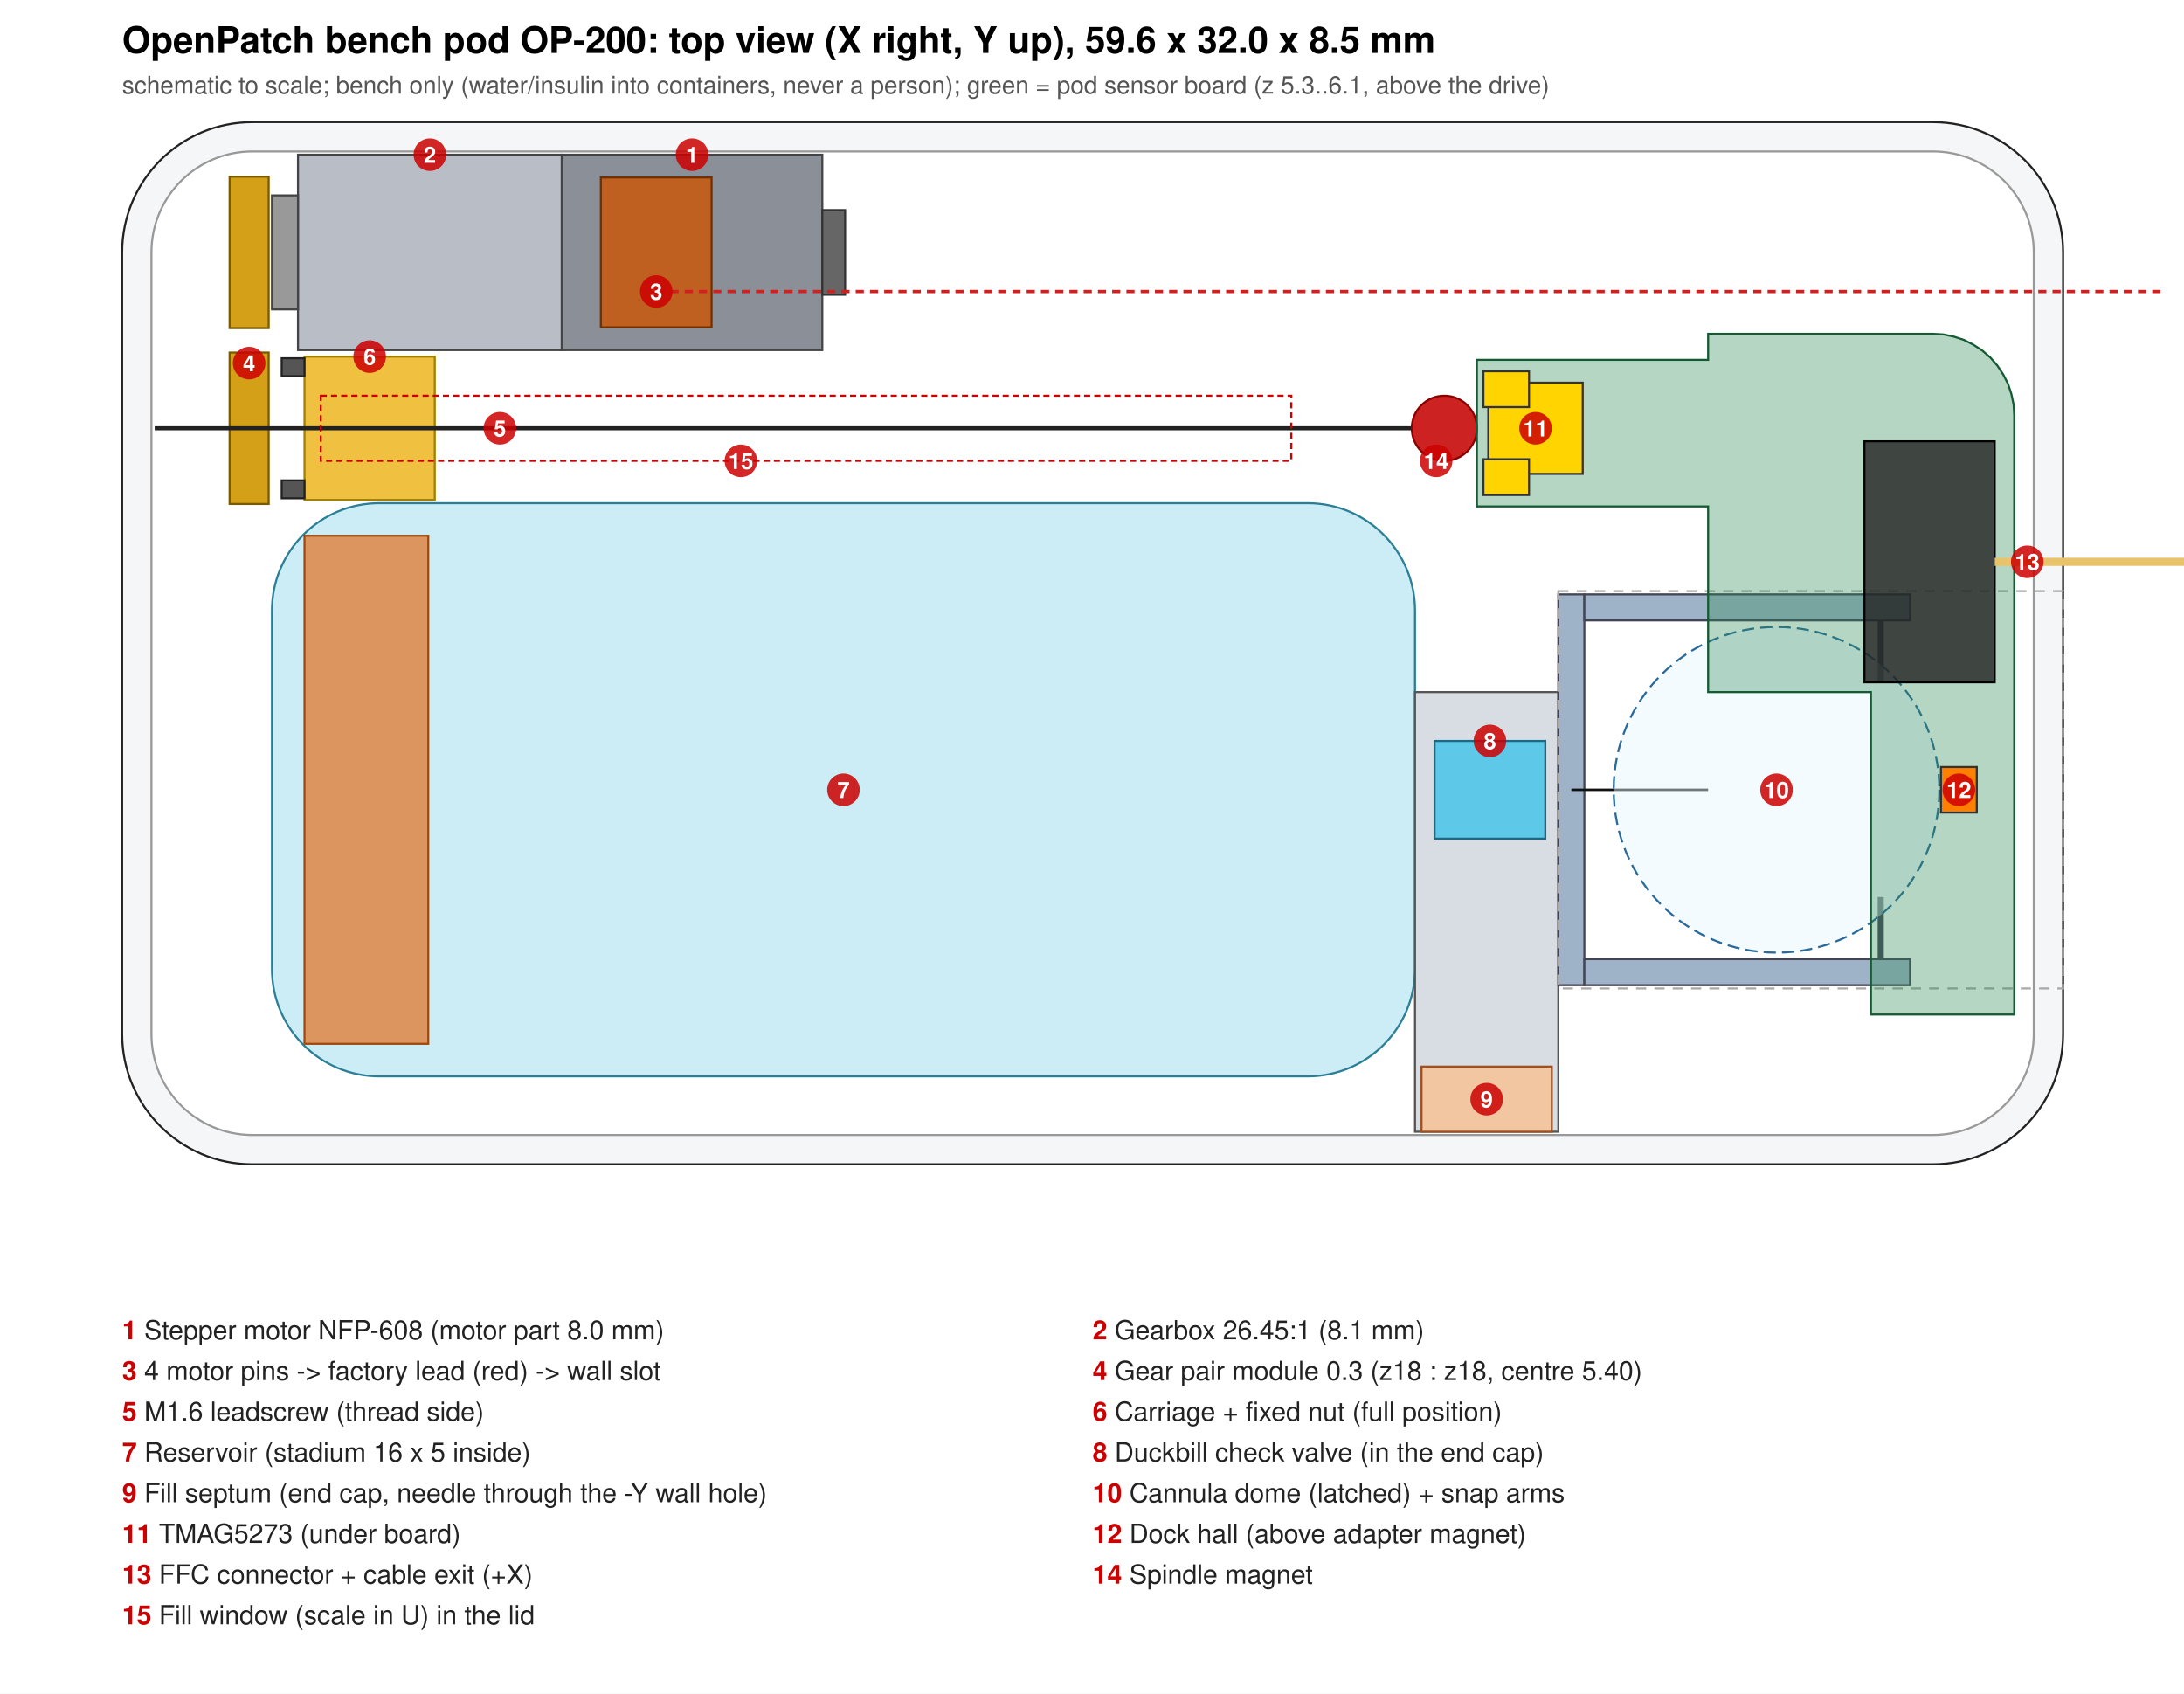
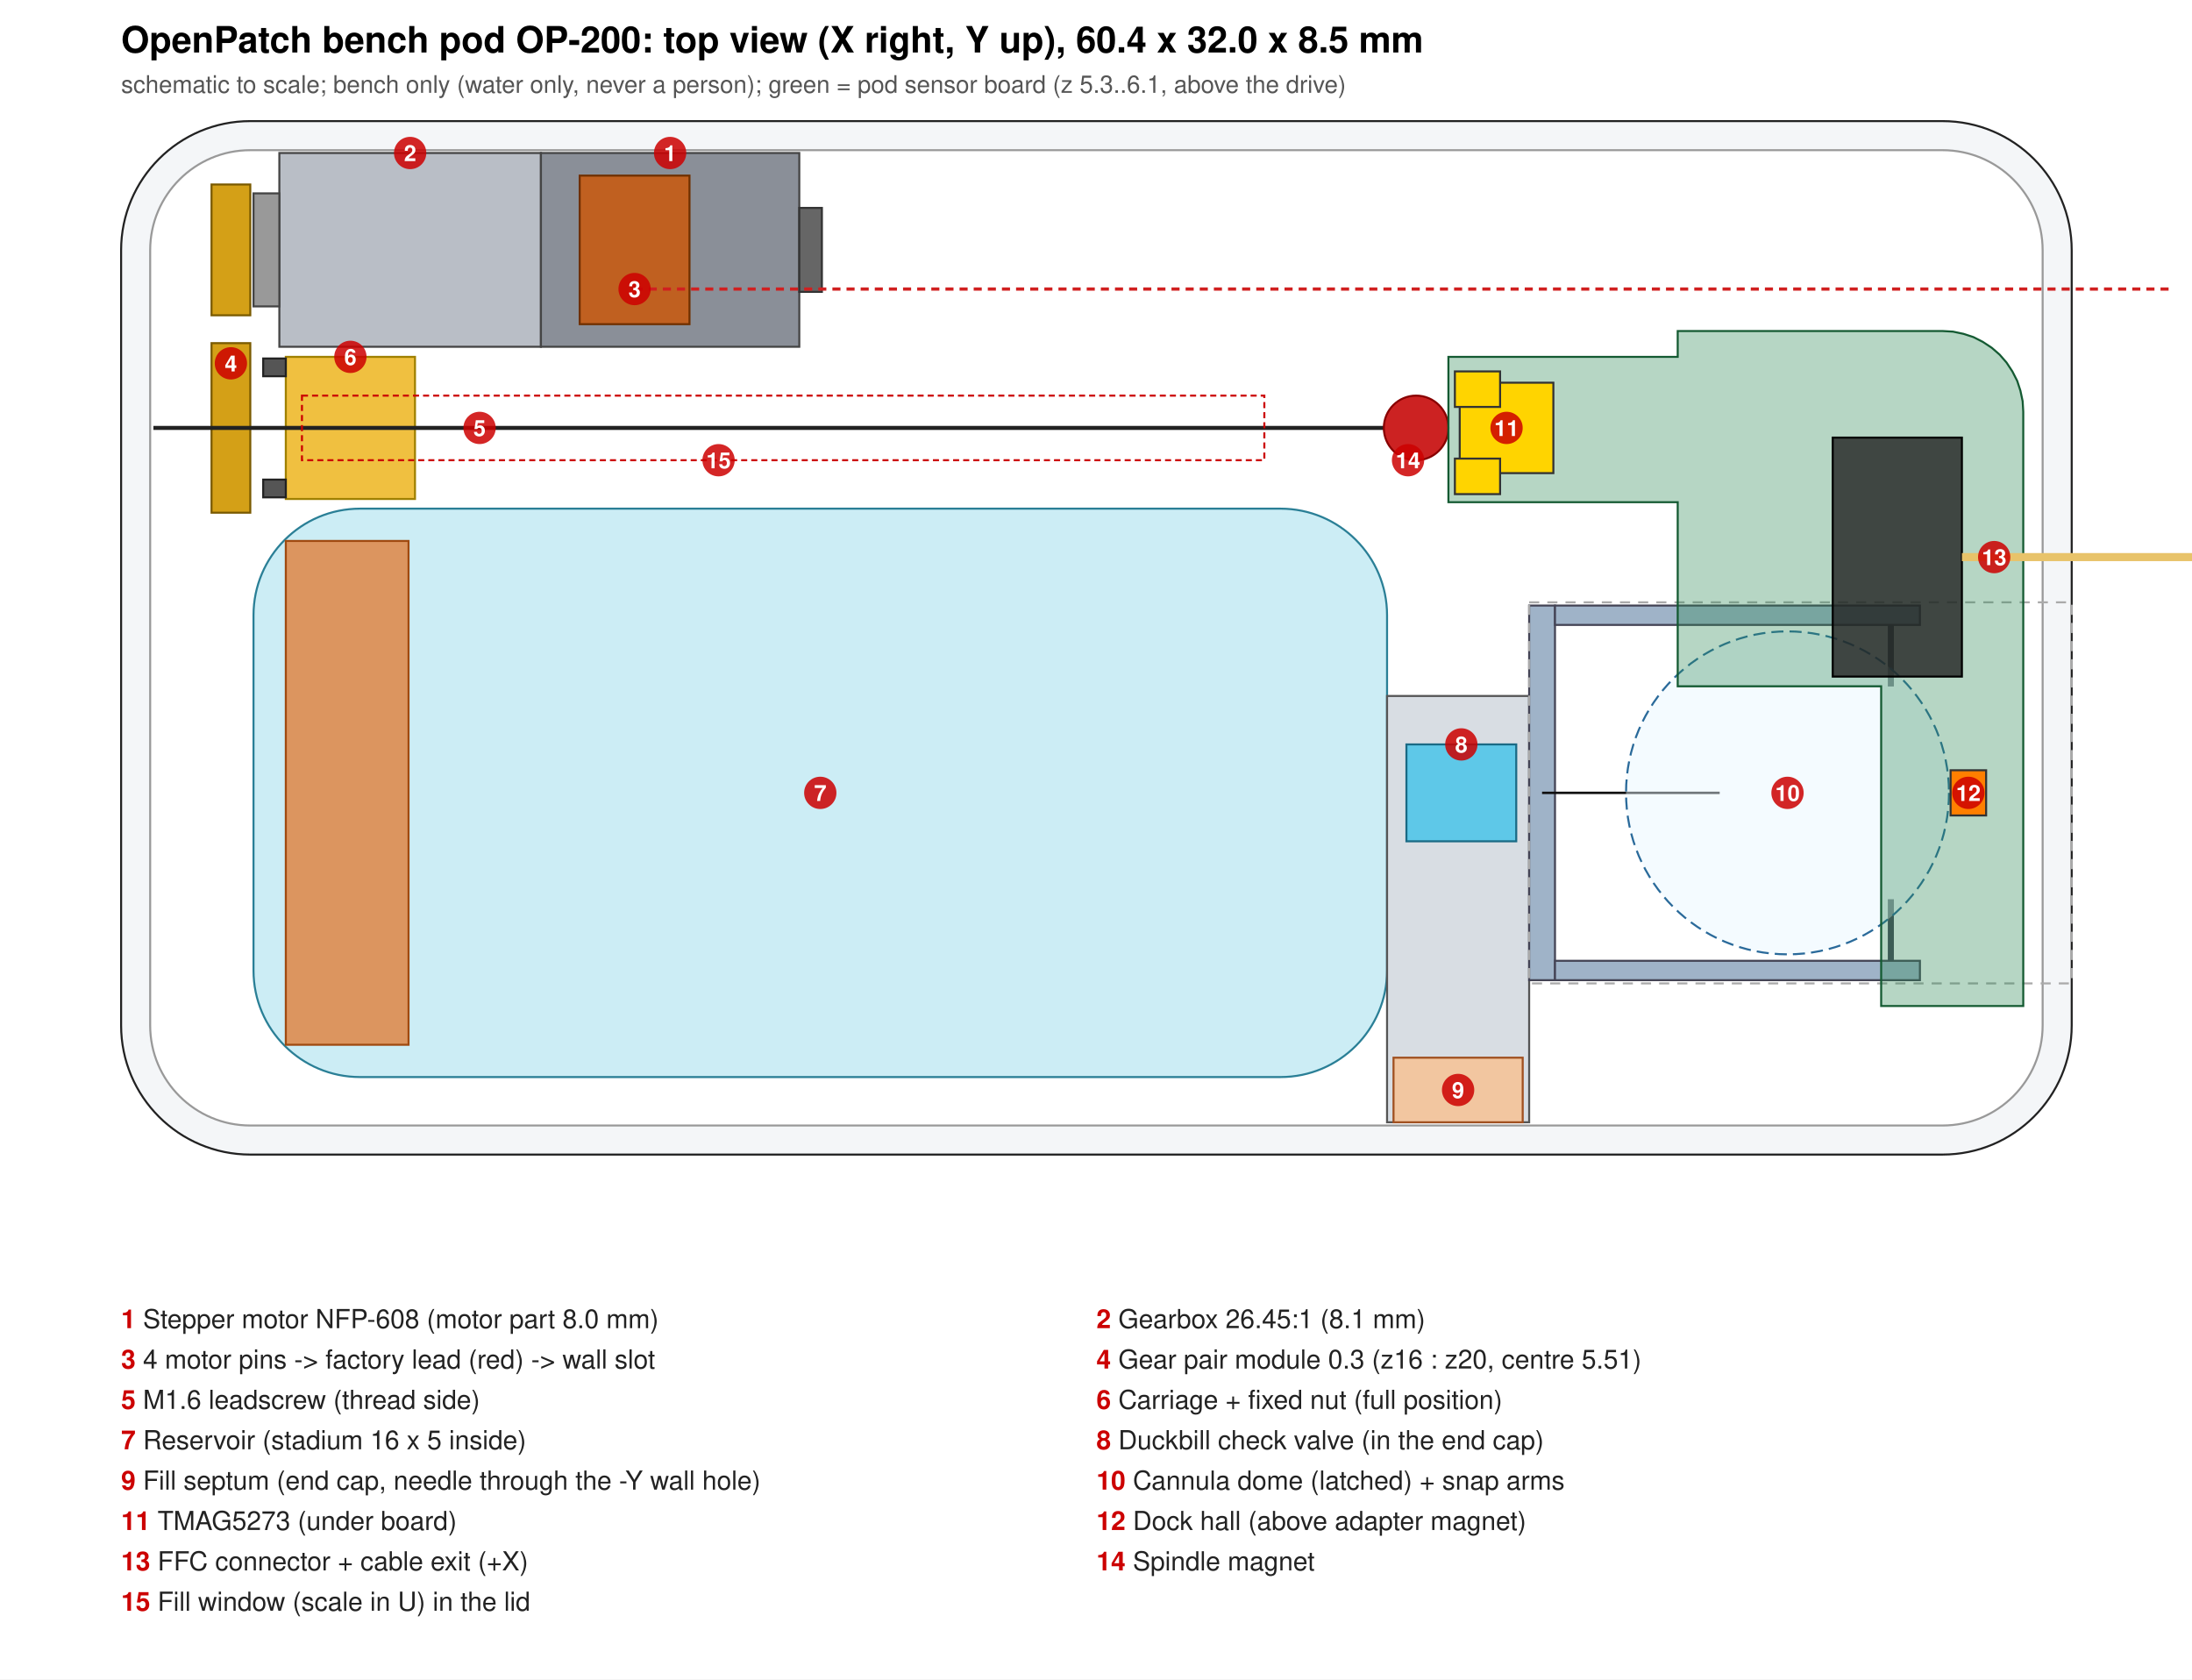
- <svg xmlns="http://www.w3.org/2000/svg" width="1073" height="832" viewBox="0 0 1073 832" font-family="Helvetica,Arial,sans-serif">
+ <svg xmlns="http://www.w3.org/2000/svg" width="1086" height="832" viewBox="0 0 1086 832" font-family="Helvetica,Arial,sans-serif">
  <rect width="100%" height="100%" fill="#ffffff" />
-   <text x="60" y="26" font-size="18" font-weight="bold">OpenPatch bench pod OP-200: top view (X right, Y up), 59.6 x 32.0 x 8.5 mm</text>
-   <text x="60" y="46" font-size="12" fill="#555">schematic to scale; bench only (water/insulin into containers, never a person); green = pod sensor board (z 5.3..6.1, above the drive)</text>
-   <rect x="60.0" y="60.0" width="953.6" height="512.0" rx="64.0" fill="#f4f6f8" fill-opacity="1.0" stroke="#222" stroke-width="1" />
-   <rect x="74.4" y="74.4" width="924.8" height="483.2" rx="49.6" fill="#ffffff" fill-opacity="1.0" stroke="#999" stroke-width="1" />
-   <rect x="133.6" y="247.2" width="561.6" height="281.6" rx="52.8" fill="#bfe8f2" fill-opacity="0.8" stroke="#2a7f96" stroke-width="1" />
-   <rect x="149.6" y="263.2" width="60.8" height="249.6" rx="0.0" fill="#e0803a" fill-opacity="0.8" stroke="#a04a10" stroke-width="1" />
-   <rect x="149.6" y="175.2" width="64.0" height="70.4" rx="0.0" fill="#f0c040" fill-opacity="1.0" stroke="#a08000" stroke-width="1" />
-   <rect x="146.4" y="76.0" width="129.6" height="96.0" rx="0.0" fill="#b9bec6" fill-opacity="1.0" stroke="#444" stroke-width="1" />
-   <rect x="276.0" y="76.0" width="128.0" height="96.0" rx="0.0" fill="#8a8f98" fill-opacity="1.0" stroke="#444" stroke-width="1" />
-   <rect x="404.0" y="103.2" width="11.2" height="41.6" rx="0.0" fill="#666" fill-opacity="1.0" stroke="#333" stroke-width="1" />
-   <rect x="133.6" y="96.0" width="12.8" height="56.0" rx="0.0" fill="#999" fill-opacity="1.0" stroke="#444" stroke-width="1" />
-   <rect x="112.8" y="173.2" width="19.2" height="74.4" rx="0.0" fill="#d4a017" fill-opacity="1.0" stroke="#7a5a00" stroke-width="1" />
-   <rect x="112.8" y="86.8" width="19.2" height="74.4" rx="0.0" fill="#d4a017" fill-opacity="1.0" stroke="#7a5a00" stroke-width="1" />
-   <line x1="76.0" y1="210.4" x2="697.6" y2="210.4" stroke="#222" stroke-width="2" />
-   <rect x="295.2" y="87.2" width="54.4" height="73.6" rx="0.0" fill="#c06020" fill-opacity="1.0" stroke="#703000" stroke-width="1" />
-   <line x1="322.4" y1="143.2" x2="1061.6" y2="143.2" stroke="#d02020" stroke-width="1.6" stroke-dasharray="4,3" />
-   <rect x="138.4" y="176.0" width="11.2" height="8.8" rx="0.0" fill="#555" fill-opacity="1.0" stroke="#222" stroke-width="1" />
-   <rect x="138.4" y="236.0" width="11.2" height="8.8" rx="0.0" fill="#555" fill-opacity="1.0" stroke="#222" stroke-width="1" />
-   <circle cx="709.6" cy="210.4" r="16.0" fill="#cc2222" fill-opacity="1.0" stroke="#880000" stroke-width="1" />
-   <rect x="695.2" y="340.0" width="70.4" height="216.0" rx="0.0" fill="#d8dde3" fill-opacity="1.0" stroke="#555" stroke-width="1" />
-   <rect x="765.6" y="292.0" width="12.8" height="192.0" rx="0.0" fill="#9fb3c8" fill-opacity="1.0" stroke="#445" stroke-width="1" />
-   <rect x="698.4" y="524.0" width="64.0" height="32.0" rx="0.0" fill="#f2c6a0" fill-opacity="1.0" stroke="#a05020" stroke-width="1" />
-   <rect x="704.8" y="364.0" width="54.4" height="48.0" rx="0.0" fill="#5ec8e8" fill-opacity="1.0" stroke="#1a6a85" stroke-width="1" />
-   <line x1="772.0" y1="388.0" x2="839.2" y2="388.0" stroke="#111" stroke-width="1.2" />
-   <rect x="765.6" y="290.4" width="248.0" height="195.2" rx="0.0" fill="#ffffff" fill-opacity="0.0" stroke="#aaa" stroke-width="1" stroke-dasharray="5,4" />
-   <rect x="778.4" y="471.2" width="160.0" height="12.8" rx="0.0" fill="#9fb3c8" fill-opacity="1.0" stroke="#445" stroke-width="1" />
-   <line x1="924.0" y1="440.7" x2="924.0" y2="471.2" stroke="#445" stroke-width="3" />
-   <rect x="778.4" y="292.0" width="160.0" height="12.8" rx="0.0" fill="#9fb3c8" fill-opacity="1.0" stroke="#445" stroke-width="1" />
-   <line x1="924.0" y1="335.3" x2="924.0" y2="304.8" stroke="#445" stroke-width="3" />
-   <circle cx="872.8" cy="388.0" r="80.0" fill="#e8f6ff" fill-opacity="0.45" stroke="#2a6a9a" stroke-width="1" stroke-dasharray="6,3" />
-   <polygon points="725.6,248.8 839.2,248.8 839.2,340.0 919.2,340.0 919.2,498.4 989.6,498.4 989.6,340.0 989.6,204.0 989.3,198.8 988.2,193.6 986.6,188.7 984.2,184.0 981.3,179.6 977.9,175.7 974.0,172.3 969.6,169.4 964.9,167.0 960.0,165.4 954.8,164.3 949.6,164.0 839.2,164.0 839.2,176.8 725.6,176.8" fill="#2e8b57" fill-opacity="0.35" stroke="#145a32" stroke-width="1" />
-   <rect x="731.2" y="188.0" width="46.4" height="44.8" rx="0.0" fill="#ffd400" fill-opacity="1.0" stroke="#333" stroke-width="1" />
-   <rect x="728.8" y="225.6" width="22.4" height="17.6" rx="0.0" fill="#ffd400" fill-opacity="1.0" stroke="#333" stroke-width="1" />
-   <rect x="728.8" y="182.4" width="22.4" height="17.6" rx="0.0" fill="#ffd400" fill-opacity="1.0" stroke="#333" stroke-width="1" />
-   <rect x="953.6" y="376.8" width="17.6" height="22.4" rx="0.0" fill="#ff7f00" fill-opacity="1.0" stroke="#333" stroke-width="1" />
-   <rect x="916.0" y="216.8" width="64.0" height="118.4" rx="0.0" fill="#222" fill-opacity="0.8" stroke="#000" stroke-width="1" />
-   <line x1="980.0" y1="276.0" x2="1077.6" y2="276.0" stroke="#e8c36a" stroke-width="4" />
-   <rect x="157.6" y="194.4" width="476.8" height="32.0" rx="0.0" fill="#ffffff" fill-opacity="0.0" stroke="#c00" stroke-width="1" stroke-dasharray="3,2" />
-   <circle cx="340.0" cy="76.0" r="8" fill="#c00" fill-opacity="0.85" />
-   <text x="340.0" y="80.0" font-size="11" fill="#fff" text-anchor="middle" font-weight="bold">1</text>
+   <text x="60" y="26" font-size="18" font-weight="bold">OpenPatch bench pod OP-200: top view (X right, Y up), 60.4 x 32.0 x 8.5 mm</text>
+   <text x="60" y="46" font-size="12" fill="#555">schematic to scale; bench only (water only, never a person); green = pod sensor board (z 5.3..6.1, above the drive)</text>
+   <rect x="60.0" y="60.0" width="966.4" height="512.0" rx="64.0" fill="#f4f6f8" fill-opacity="1.0" stroke="#222" stroke-width="1" />
+   <rect x="74.4" y="74.4" width="937.6" height="483.2" rx="49.6" fill="#ffffff" fill-opacity="1.0" stroke="#999" stroke-width="1" />
+   <rect x="125.6" y="252.0" width="561.6" height="281.6" rx="52.8" fill="#bfe8f2" fill-opacity="0.8" stroke="#2a7f96" stroke-width="1" />
+   <rect x="141.6" y="268.0" width="60.8" height="249.6" rx="0.0" fill="#e0803a" fill-opacity="0.8" stroke="#a04a10" stroke-width="1" />
+   <rect x="141.6" y="176.8" width="64.0" height="70.4" rx="0.0" fill="#f0c040" fill-opacity="1.0" stroke="#a08000" stroke-width="1" />
+   <rect x="138.4" y="75.8" width="129.6" height="96.0" rx="0.0" fill="#b9bec6" fill-opacity="1.0" stroke="#444" stroke-width="1" />
+   <rect x="268.0" y="75.8" width="128.0" height="96.0" rx="0.0" fill="#8a8f98" fill-opacity="1.0" stroke="#444" stroke-width="1" />
+   <rect x="396.0" y="103.0" width="11.2" height="41.6" rx="0.0" fill="#666" fill-opacity="1.0" stroke="#333" stroke-width="1" />
+   <rect x="125.6" y="95.8" width="12.8" height="56.0" rx="0.0" fill="#999" fill-opacity="1.0" stroke="#444" stroke-width="1" />
+   <rect x="104.8" y="170.0" width="19.2" height="84.0" rx="0.0" fill="#d4a017" fill-opacity="1.0" stroke="#7a5a00" stroke-width="1" />
+   <rect x="104.8" y="91.4" width="19.2" height="64.8" rx="0.0" fill="#d4a017" fill-opacity="1.0" stroke="#7a5a00" stroke-width="1" />
+   <line x1="76.0" y1="212.0" x2="689.6" y2="212.0" stroke="#222" stroke-width="2" />
+   <rect x="287.2" y="87.0" width="54.4" height="73.6" rx="0.0" fill="#c06020" fill-opacity="1.0" stroke="#703000" stroke-width="1" />
+   <line x1="314.4" y1="143.2" x2="1074.4" y2="143.2" stroke="#d02020" stroke-width="1.6" stroke-dasharray="4,3" />
+   <rect x="130.4" y="177.6" width="11.2" height="8.8" rx="0.0" fill="#555" fill-opacity="1.0" stroke="#222" stroke-width="1" />
+   <rect x="130.4" y="237.6" width="11.2" height="8.8" rx="0.0" fill="#555" fill-opacity="1.0" stroke="#222" stroke-width="1" />
+   <circle cx="701.6" cy="212.0" r="16.0" fill="#cc2222" fill-opacity="1.0" stroke="#880000" stroke-width="1" />
+   <rect x="687.2" y="344.8" width="70.4" height="211.2" rx="0.0" fill="#d8dde3" fill-opacity="1.0" stroke="#555" stroke-width="1" />
+   <rect x="757.6" y="300.0" width="12.8" height="185.6" rx="0.0" fill="#9fb3c8" fill-opacity="1.0" stroke="#445" stroke-width="1" />
+   <rect x="690.4" y="524.0" width="64.0" height="32.0" rx="0.0" fill="#f2c6a0" fill-opacity="1.0" stroke="#a05020" stroke-width="1" />
+   <rect x="696.8" y="368.8" width="54.4" height="48.0" rx="0.0" fill="#5ec8e8" fill-opacity="1.0" stroke="#1a6a85" stroke-width="1" />
+   <line x1="764.0" y1="392.8" x2="852.0" y2="392.8" stroke="#111" stroke-width="1.2" />
+   <rect x="757.6" y="298.4" width="268.8" height="188.8" rx="0.0" fill="#ffffff" fill-opacity="0.0" stroke="#aaa" stroke-width="1" stroke-dasharray="5,4" />
+   <rect x="770.4" y="476.0" width="180.8" height="9.6" rx="0.0" fill="#9fb3c8" fill-opacity="1.0" stroke="#445" stroke-width="1" />
+   <line x1="936.8" y1="445.5" x2="936.8" y2="476.0" stroke="#445" stroke-width="3" />
+   <rect x="770.4" y="300.0" width="180.8" height="9.6" rx="0.0" fill="#9fb3c8" fill-opacity="1.0" stroke="#445" stroke-width="1" />
+   <line x1="936.8" y1="340.1" x2="936.8" y2="309.6" stroke="#445" stroke-width="3" />
+   <circle cx="885.6" cy="392.8" r="80.0" fill="#e8f6ff" fill-opacity="0.45" stroke="#2a6a9a" stroke-width="1" stroke-dasharray="6,3" />
+   <polygon points="717.6,248.8 831.2,248.8 831.2,340.0 932.0,340.0 932.0,498.4 1002.4,498.4 1002.4,340.0 1002.4,204.0 1002.1,198.8 1001.0,193.6 999.4,188.7 997.0,184.0 994.1,179.6 990.7,175.7 986.8,172.3 982.4,169.4 977.7,167.0 972.8,165.4 967.6,164.3 962.4,164.0 831.2,164.0 831.2,176.8 717.6,176.8" fill="#2e8b57" fill-opacity="0.35" stroke="#145a32" stroke-width="1" />
+   <rect x="723.2" y="189.6" width="46.4" height="44.8" rx="0.0" fill="#ffd400" fill-opacity="1.0" stroke="#333" stroke-width="1" />
+   <rect x="720.8" y="227.2" width="22.4" height="17.6" rx="0.0" fill="#ffd400" fill-opacity="1.0" stroke="#333" stroke-width="1" />
+   <rect x="720.8" y="184.0" width="22.4" height="17.6" rx="0.0" fill="#ffd400" fill-opacity="1.0" stroke="#333" stroke-width="1" />
+   <rect x="966.4" y="381.6" width="17.6" height="22.4" rx="0.0" fill="#ff7f00" fill-opacity="1.0" stroke="#333" stroke-width="1" />
+   <rect x="908.0" y="216.8" width="64.0" height="118.4" rx="0.0" fill="#222" fill-opacity="0.8" stroke="#000" stroke-width="1" />
+   <line x1="972.0" y1="276.0" x2="1090.4" y2="276.0" stroke="#e8c36a" stroke-width="4" />
+   <rect x="149.6" y="196.0" width="476.8" height="32.0" rx="0.0" fill="#ffffff" fill-opacity="0.0" stroke="#c00" stroke-width="1" stroke-dasharray="3,2" />
+   <circle cx="332.0" cy="75.8" r="8" fill="#c00" fill-opacity="0.85" />
+   <text x="332.0" y="79.8" font-size="11" fill="#fff" text-anchor="middle" font-weight="bold">1</text>
  <text x="60.0" y="658" font-size="13" fill="#222">
    <tspan fill="#c00" font-weight="bold">1</tspan>  Stepper motor NFP-608 (motor part 8.0 mm)</text>
-   <circle cx="211.2" cy="76.0" r="8" fill="#c00" fill-opacity="0.85" />
-   <text x="211.2" y="80.0" font-size="11" fill="#fff" text-anchor="middle" font-weight="bold">2</text>
-   <text x="536.8" y="658" font-size="13" fill="#222">
+   <circle cx="203.2" cy="75.8" r="8" fill="#c00" fill-opacity="0.85" />
+   <text x="203.2" y="79.8" font-size="11" fill="#fff" text-anchor="middle" font-weight="bold">2</text>
+   <text x="543.2" y="658" font-size="13" fill="#222">
    <tspan fill="#c00" font-weight="bold">2</tspan>  Gearbox 26.45:1 (8.1 mm)</text>
-   <circle cx="322.4" cy="143.2" r="8" fill="#c00" fill-opacity="0.85" />
-   <text x="322.4" y="147.2" font-size="11" fill="#fff" text-anchor="middle" font-weight="bold">3</text>
+   <circle cx="314.4" cy="143.2" r="8" fill="#c00" fill-opacity="0.85" />
+   <text x="314.4" y="147.2" font-size="11" fill="#fff" text-anchor="middle" font-weight="bold">3</text>
  <text x="60.0" y="678" font-size="13" fill="#222">
    <tspan fill="#c00" font-weight="bold">3</tspan>  4 motor pins -&gt; factory lead (red) -&gt; wall slot</text>
-   <circle cx="122.4" cy="178.4" r="8" fill="#c00" fill-opacity="0.85" />
-   <text x="122.4" y="182.4" font-size="11" fill="#fff" text-anchor="middle" font-weight="bold">4</text>
-   <text x="536.8" y="678" font-size="13" fill="#222">
-     <tspan fill="#c00" font-weight="bold">4</tspan>  Gear pair module 0.3 (z18 : z18, centre 5.40)</text>
-   <circle cx="245.6" cy="210.4" r="8" fill="#c00" fill-opacity="0.85" />
-   <text x="245.6" y="214.4" font-size="11" fill="#fff" text-anchor="middle" font-weight="bold">5</text>
+   <circle cx="114.4" cy="180.0" r="8" fill="#c00" fill-opacity="0.85" />
+   <text x="114.4" y="184.0" font-size="11" fill="#fff" text-anchor="middle" font-weight="bold">4</text>
+   <text x="543.2" y="678" font-size="13" fill="#222">
+     <tspan fill="#c00" font-weight="bold">4</tspan>  Gear pair module 0.3 (z16 : z20, centre 5.51)</text>
+   <circle cx="237.6" cy="212.0" r="8" fill="#c00" fill-opacity="0.85" />
+   <text x="237.6" y="216.0" font-size="11" fill="#fff" text-anchor="middle" font-weight="bold">5</text>
  <text x="60.0" y="698" font-size="13" fill="#222">
    <tspan fill="#c00" font-weight="bold">5</tspan>  M1.6 leadscrew (thread side)</text>
-   <circle cx="181.6" cy="175.2" r="8" fill="#c00" fill-opacity="0.85" />
-   <text x="181.6" y="179.2" font-size="11" fill="#fff" text-anchor="middle" font-weight="bold">6</text>
-   <text x="536.8" y="698" font-size="13" fill="#222">
+   <circle cx="173.6" cy="176.8" r="8" fill="#c00" fill-opacity="0.85" />
+   <text x="173.6" y="180.8" font-size="11" fill="#fff" text-anchor="middle" font-weight="bold">6</text>
+   <text x="543.2" y="698" font-size="13" fill="#222">
    <tspan fill="#c00" font-weight="bold">6</tspan>  Carriage + fixed nut (full position)</text>
-   <circle cx="414.4" cy="388.0" r="8" fill="#c00" fill-opacity="0.85" />
-   <text x="414.4" y="392.0" font-size="11" fill="#fff" text-anchor="middle" font-weight="bold">7</text>
+   <circle cx="406.4" cy="392.8" r="8" fill="#c00" fill-opacity="0.85" />
+   <text x="406.4" y="396.8" font-size="11" fill="#fff" text-anchor="middle" font-weight="bold">7</text>
  <text x="60.0" y="718" font-size="13" fill="#222">
    <tspan fill="#c00" font-weight="bold">7</tspan>  Reservoir (stadium 16 x 5 inside)</text>
-   <circle cx="732.0" cy="364.0" r="8" fill="#c00" fill-opacity="0.85" />
-   <text x="732.0" y="368.0" font-size="11" fill="#fff" text-anchor="middle" font-weight="bold">8</text>
-   <text x="536.8" y="718" font-size="13" fill="#222">
+   <circle cx="724.0" cy="368.8" r="8" fill="#c00" fill-opacity="0.85" />
+   <text x="724.0" y="372.8" font-size="11" fill="#fff" text-anchor="middle" font-weight="bold">8</text>
+   <text x="543.2" y="718" font-size="13" fill="#222">
    <tspan fill="#c00" font-weight="bold">8</tspan>  Duckbill check valve (in the end cap)</text>
-   <circle cx="730.4" cy="540.0" r="8" fill="#c00" fill-opacity="0.85" />
-   <text x="730.4" y="544.0" font-size="11" fill="#fff" text-anchor="middle" font-weight="bold">9</text>
+   <circle cx="722.4" cy="540.0" r="8" fill="#c00" fill-opacity="0.85" />
+   <text x="722.4" y="544.0" font-size="11" fill="#fff" text-anchor="middle" font-weight="bold">9</text>
  <text x="60.0" y="738" font-size="13" fill="#222">
    <tspan fill="#c00" font-weight="bold">9</tspan>  Fill septum (end cap, needle through the -Y wall hole)</text>
-   <circle cx="872.8" cy="388.0" r="8" fill="#c00" fill-opacity="0.85" />
-   <text x="872.8" y="392.0" font-size="11" fill="#fff" text-anchor="middle" font-weight="bold">10</text>
-   <text x="536.8" y="738" font-size="13" fill="#222">
+   <circle cx="885.6" cy="392.8" r="8" fill="#c00" fill-opacity="0.85" />
+   <text x="885.6" y="396.8" font-size="11" fill="#fff" text-anchor="middle" font-weight="bold">10</text>
+   <text x="543.2" y="738" font-size="13" fill="#222">
    <tspan fill="#c00" font-weight="bold">10</tspan>  Cannula dome (latched) + snap arms</text>
-   <circle cx="754.4" cy="210.4" r="8" fill="#c00" fill-opacity="0.85" />
-   <text x="754.4" y="214.4" font-size="11" fill="#fff" text-anchor="middle" font-weight="bold">11</text>
+   <circle cx="746.4" cy="212.0" r="8" fill="#c00" fill-opacity="0.85" />
+   <text x="746.4" y="216.0" font-size="11" fill="#fff" text-anchor="middle" font-weight="bold">11</text>
  <text x="60.0" y="758" font-size="13" fill="#222">
    <tspan fill="#c00" font-weight="bold">11</tspan>  TMAG5273 (under board)</text>
-   <circle cx="962.4" cy="388.0" r="8" fill="#c00" fill-opacity="0.85" />
-   <text x="962.4" y="392.0" font-size="11" fill="#fff" text-anchor="middle" font-weight="bold">12</text>
-   <text x="536.8" y="758" font-size="13" fill="#222">
+   <circle cx="975.2" cy="392.8" r="8" fill="#c00" fill-opacity="0.85" />
+   <text x="975.2" y="396.8" font-size="11" fill="#fff" text-anchor="middle" font-weight="bold">12</text>
+   <text x="543.2" y="758" font-size="13" fill="#222">
    <tspan fill="#c00" font-weight="bold">12</tspan>  Dock hall (above adapter magnet)</text>
-   <circle cx="996.0" cy="276.0" r="8" fill="#c00" fill-opacity="0.85" />
-   <text x="996.0" y="280.0" font-size="11" fill="#fff" text-anchor="middle" font-weight="bold">13</text>
+   <circle cx="988.0" cy="276.0" r="8" fill="#c00" fill-opacity="0.85" />
+   <text x="988.0" y="280.0" font-size="11" fill="#fff" text-anchor="middle" font-weight="bold">13</text>
  <text x="60.0" y="778" font-size="13" fill="#222">
    <tspan fill="#c00" font-weight="bold">13</tspan>  FFC connector + cable exit (+X)</text>
-   <circle cx="705.6" cy="226.4" r="8" fill="#c00" fill-opacity="0.85" />
-   <text x="705.6" y="230.4" font-size="11" fill="#fff" text-anchor="middle" font-weight="bold">14</text>
-   <text x="536.8" y="778" font-size="13" fill="#222">
+   <circle cx="697.6" cy="228.0" r="8" fill="#c00" fill-opacity="0.85" />
+   <text x="697.6" y="232.0" font-size="11" fill="#fff" text-anchor="middle" font-weight="bold">14</text>
+   <text x="543.2" y="778" font-size="13" fill="#222">
    <tspan fill="#c00" font-weight="bold">14</tspan>  Spindle magnet</text>
-   <circle cx="364.0" cy="226.4" r="8" fill="#c00" fill-opacity="0.85" />
-   <text x="364.0" y="230.4" font-size="11" fill="#fff" text-anchor="middle" font-weight="bold">15</text>
+   <circle cx="356.0" cy="228.0" r="8" fill="#c00" fill-opacity="0.85" />
+   <text x="356.0" y="232.0" font-size="11" fill="#fff" text-anchor="middle" font-weight="bold">15</text>
  <text x="60.0" y="798" font-size="13" fill="#222">
    <tspan fill="#c00" font-weight="bold">15</tspan>  Fill window (scale in U) in the lid</text>
</svg>
